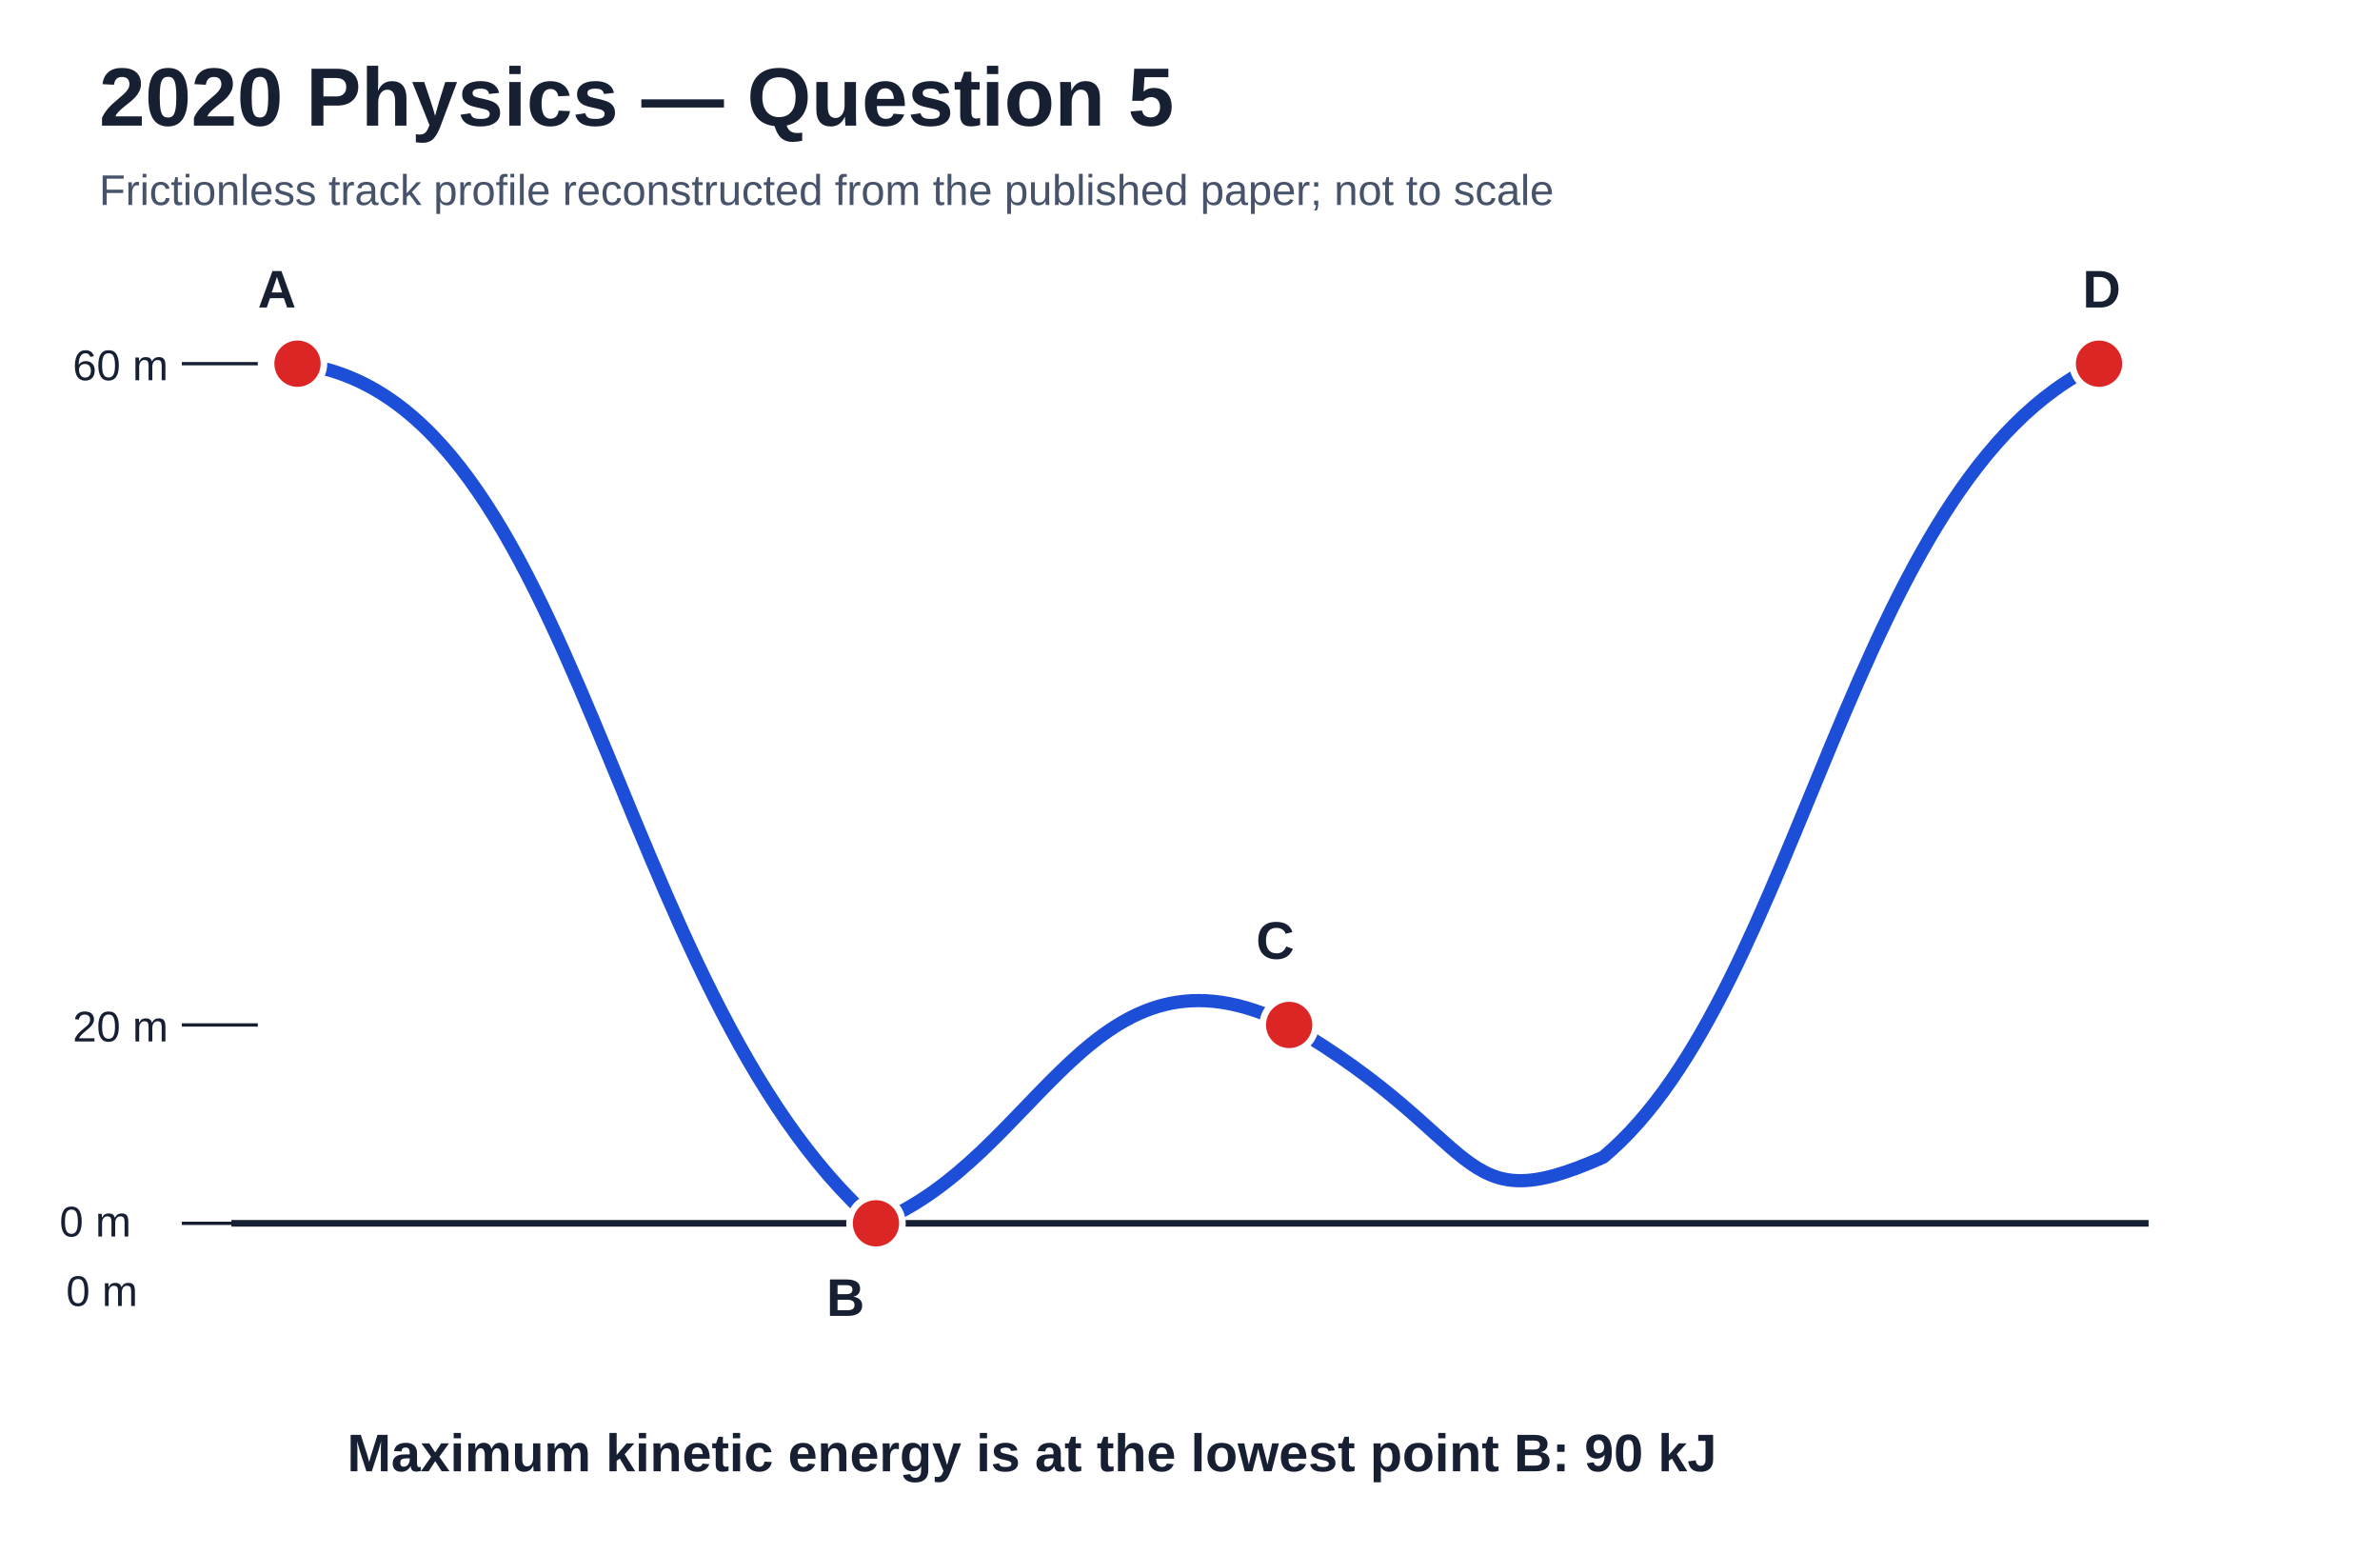
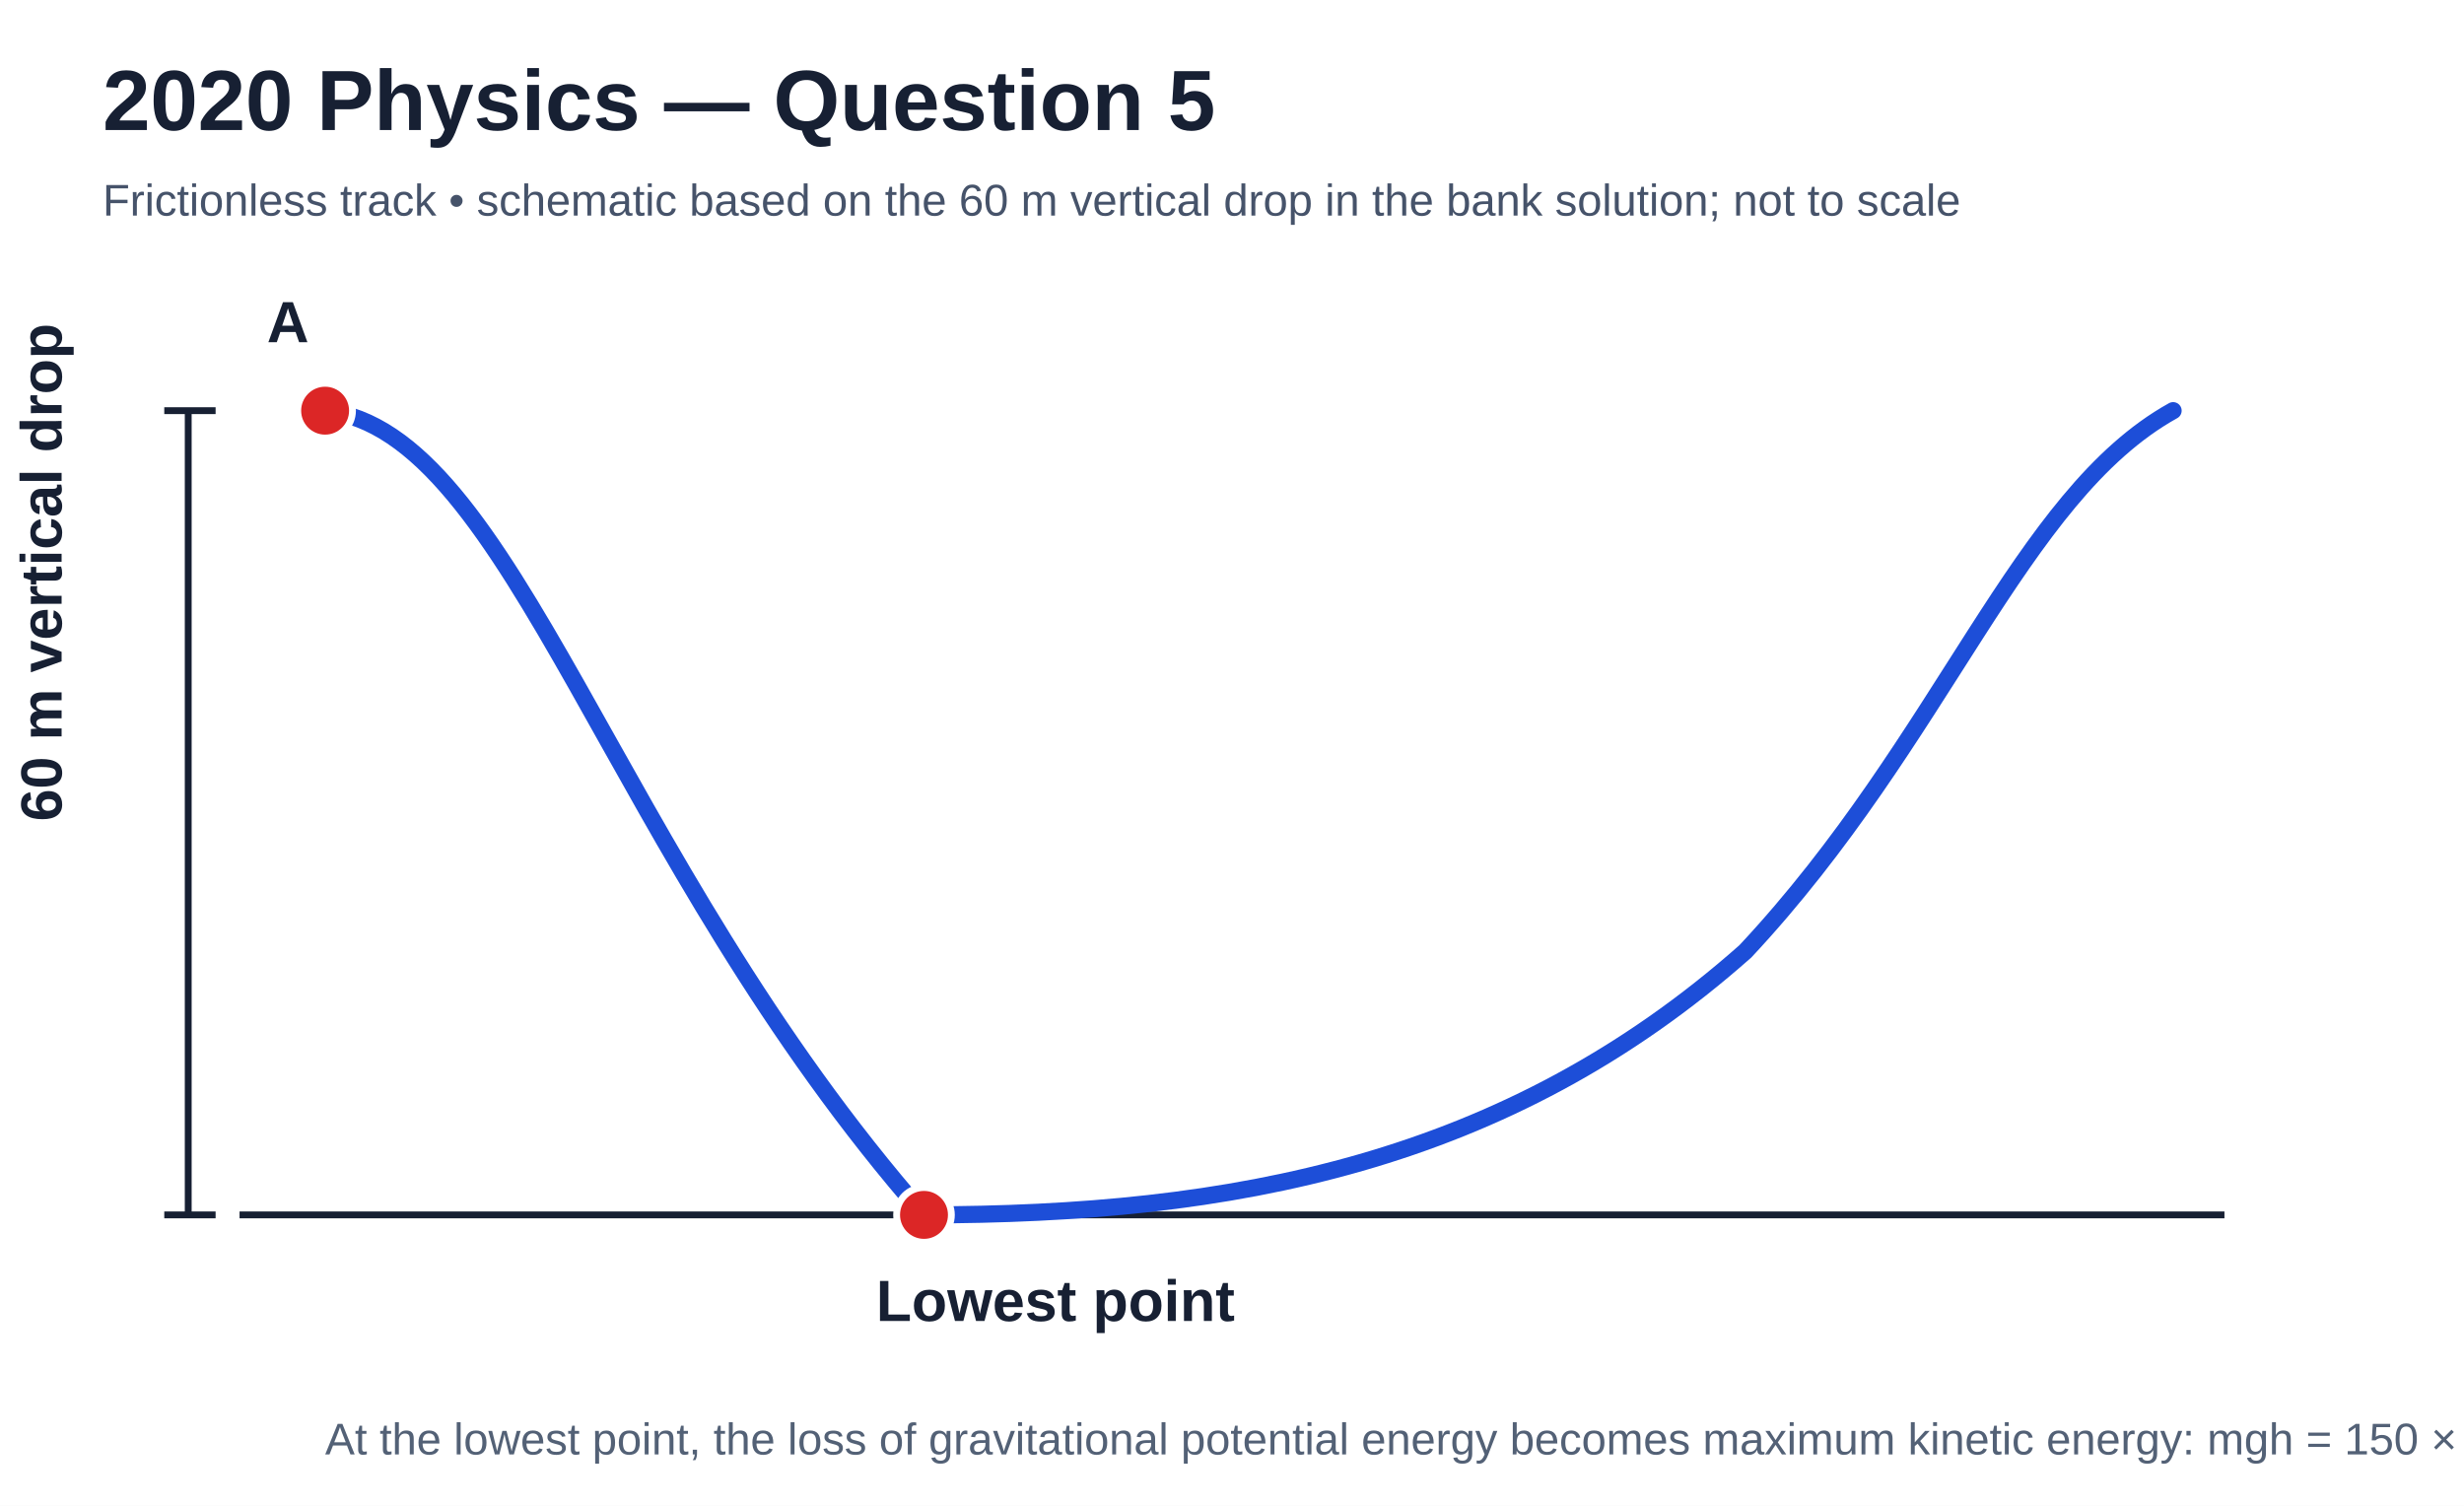
- <svg xmlns="http://www.w3.org/2000/svg" width="720" height="470" viewBox="0 0 720 470">
-   <style>text{font-family:Arial,Helvetica,sans-serif;fill:#172033} .title{font-size:25px;font-weight:700}.sub{font-size:13px;fill:#46536a}.axis{stroke:#172033;stroke-width:2;fill:none}.grid{stroke:#d7dee8;stroke-width:1}.curve{stroke:#1d4ed8;stroke-width:4;fill:none;stroke-linecap:round;stroke-linejoin:round}.mark{fill:#dc2626;stroke:#fff;stroke-width:2}.label{font-size:16px;font-weight:700}.small{font-size:13px}.note{font-size:12px;fill:#536176}</style>
-   <rect width="720" height="470" fill="white" />
+ <svg xmlns="http://www.w3.org/2000/svg" width="720" height="440" viewBox="0 0 720 440">
+   <style>text{font-family:Arial,Helvetica,sans-serif;fill:#172033}.title{font-size:25px;font-weight:700}.sub{font-size:13px;fill:#46536a}.track{stroke:#1d4ed8;stroke-width:5;fill:none;stroke-linecap:round}.mark{fill:#dc2626;stroke:#fff;stroke-width:2}.label{font-size:17px;font-weight:700}.note{font-size:13px;fill:#536176}</style>
+   <rect width="720" height="440" fill="white" />
  <text x="30" y="38" class="title">2020 Physics — Question 5</text>
-   <text x="30" y="62" class="sub">Frictionless track profile reconstructed from the published paper; not to scale</text>
-   <path d="M70 370H650" class="axis" />
-   <text x="18" y="374" class="small">0 m</text>
-   <path d="M90 110 C175 120 185 300 265 370 C315 350 330 280 390 310 C450 345 440 370 485 350 C545 300 560 145 635 110" class="curve" />
-   <g class="mark">
-     <circle cx="90" cy="110" r="8" />
-     <circle cx="265" cy="370" r="8" />
-     <circle cx="390" cy="310" r="8" />
-     <circle cx="635" cy="110" r="8" />
-   </g>
-   <g class="label">
-     <text x="78" y="93">A</text>
-     <text x="250" y="398">B</text>
-     <text x="380" y="290">C</text>
-     <text x="630" y="93">D</text>
-   </g>
-   <path d="M78 110H55 M78 310H55 M78 370H55" stroke="#172033" stroke-width="1" />
-   <g class="small">
-     <text x="22" y="115">60 m</text>
-     <text x="22" y="315">20 m</text>
-     <text x="20" y="395">0 m</text>
-   </g>
-   <text x="105" y="445" class="label">Maximum kinetic energy is at the lowest point B: 90 kJ</text>
+   <text x="30" y="63" class="sub">Frictionless track • schematic based on the 60 m vertical drop in the bank solution; not to scale</text>
+   <path d="M70 355H650" stroke="#172033" stroke-width="2" />
+   <path class="track" d="M95 120 C150 126 178 250 270 355 C360 355 440 340 510 278 C568 216 590 145 635 120" />
+   <circle cx="95" cy="120" r="8" class="mark" />
+   <circle cx="270" cy="355" r="8" class="mark" />
+   <text x="78" y="100" class="label">A</text>
+   <text x="256" y="386" class="label">Lowest point</text>
+   <path d="M55 120V355 M48 120H63 M48 355H63" stroke="#172033" stroke-width="2" fill="none" />
+   <text x="18" y="240" class="label" transform="rotate(-90 18 240)">60 m vertical drop</text>
+   <text x="95" y="425" class="note">At the lowest point, the loss of gravitational potential energy becomes maximum kinetic energy: mgh = 150 × 10 × 60 = 90 kJ.</text>
</svg>
